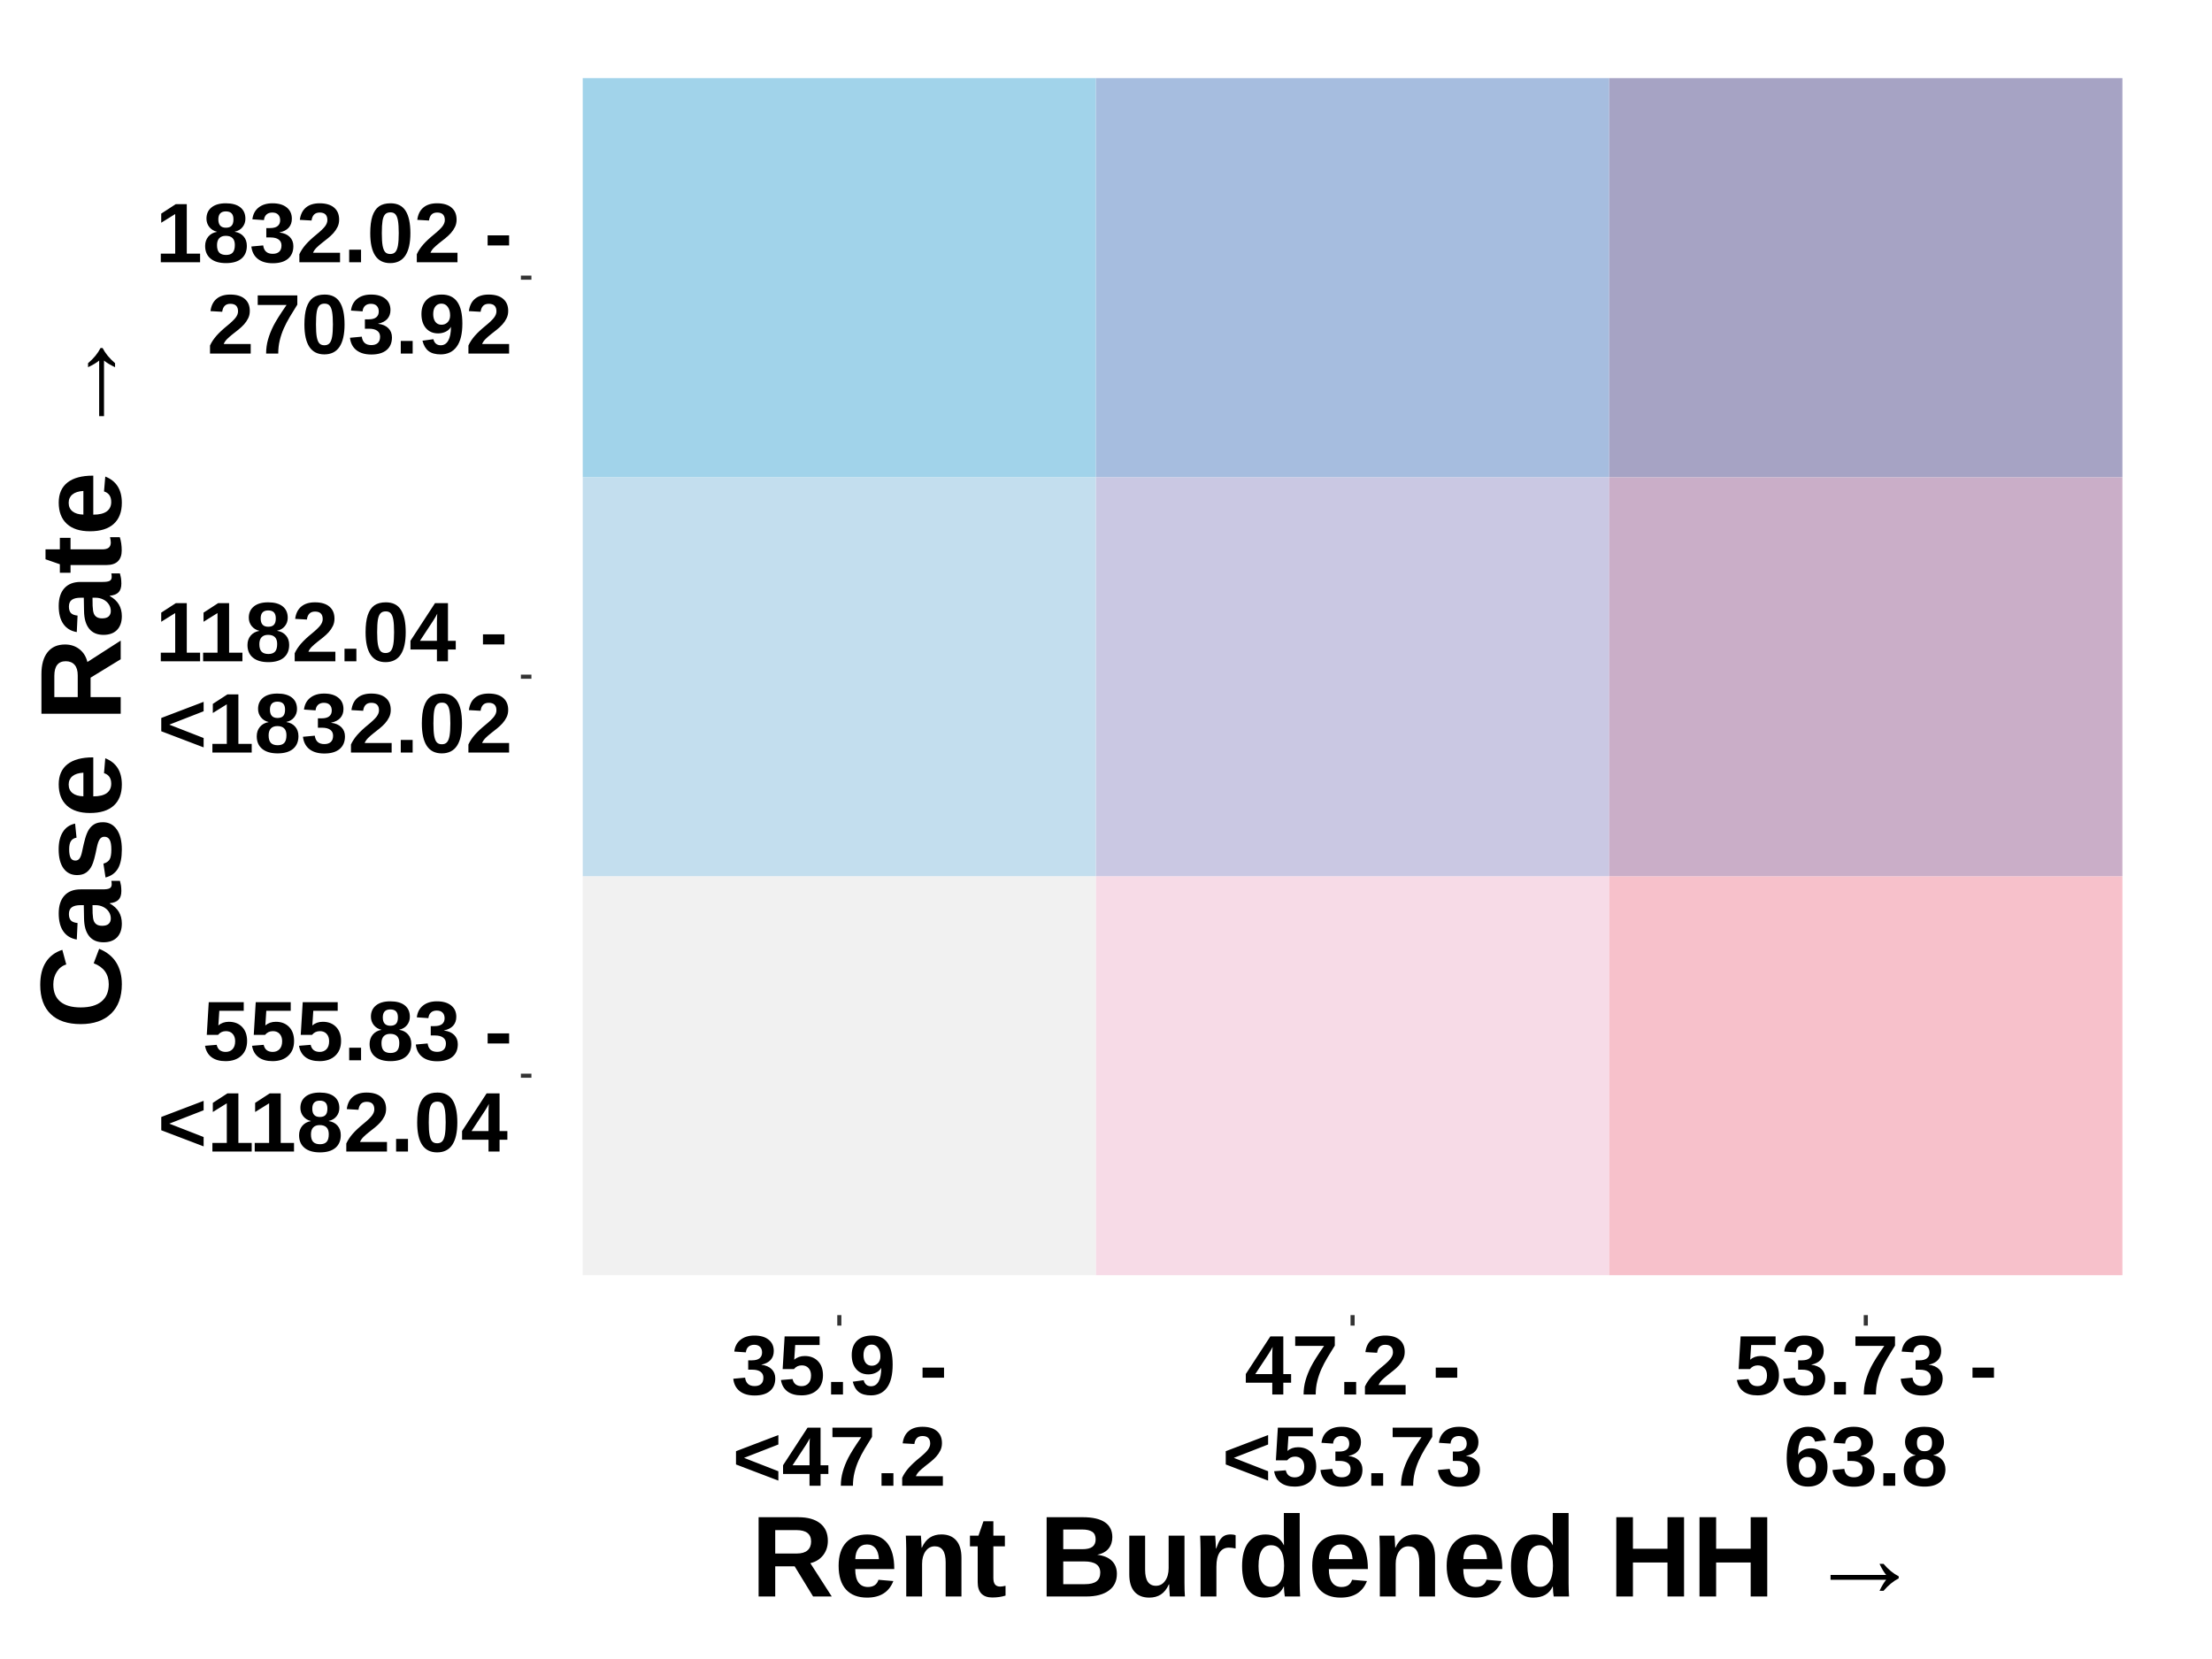
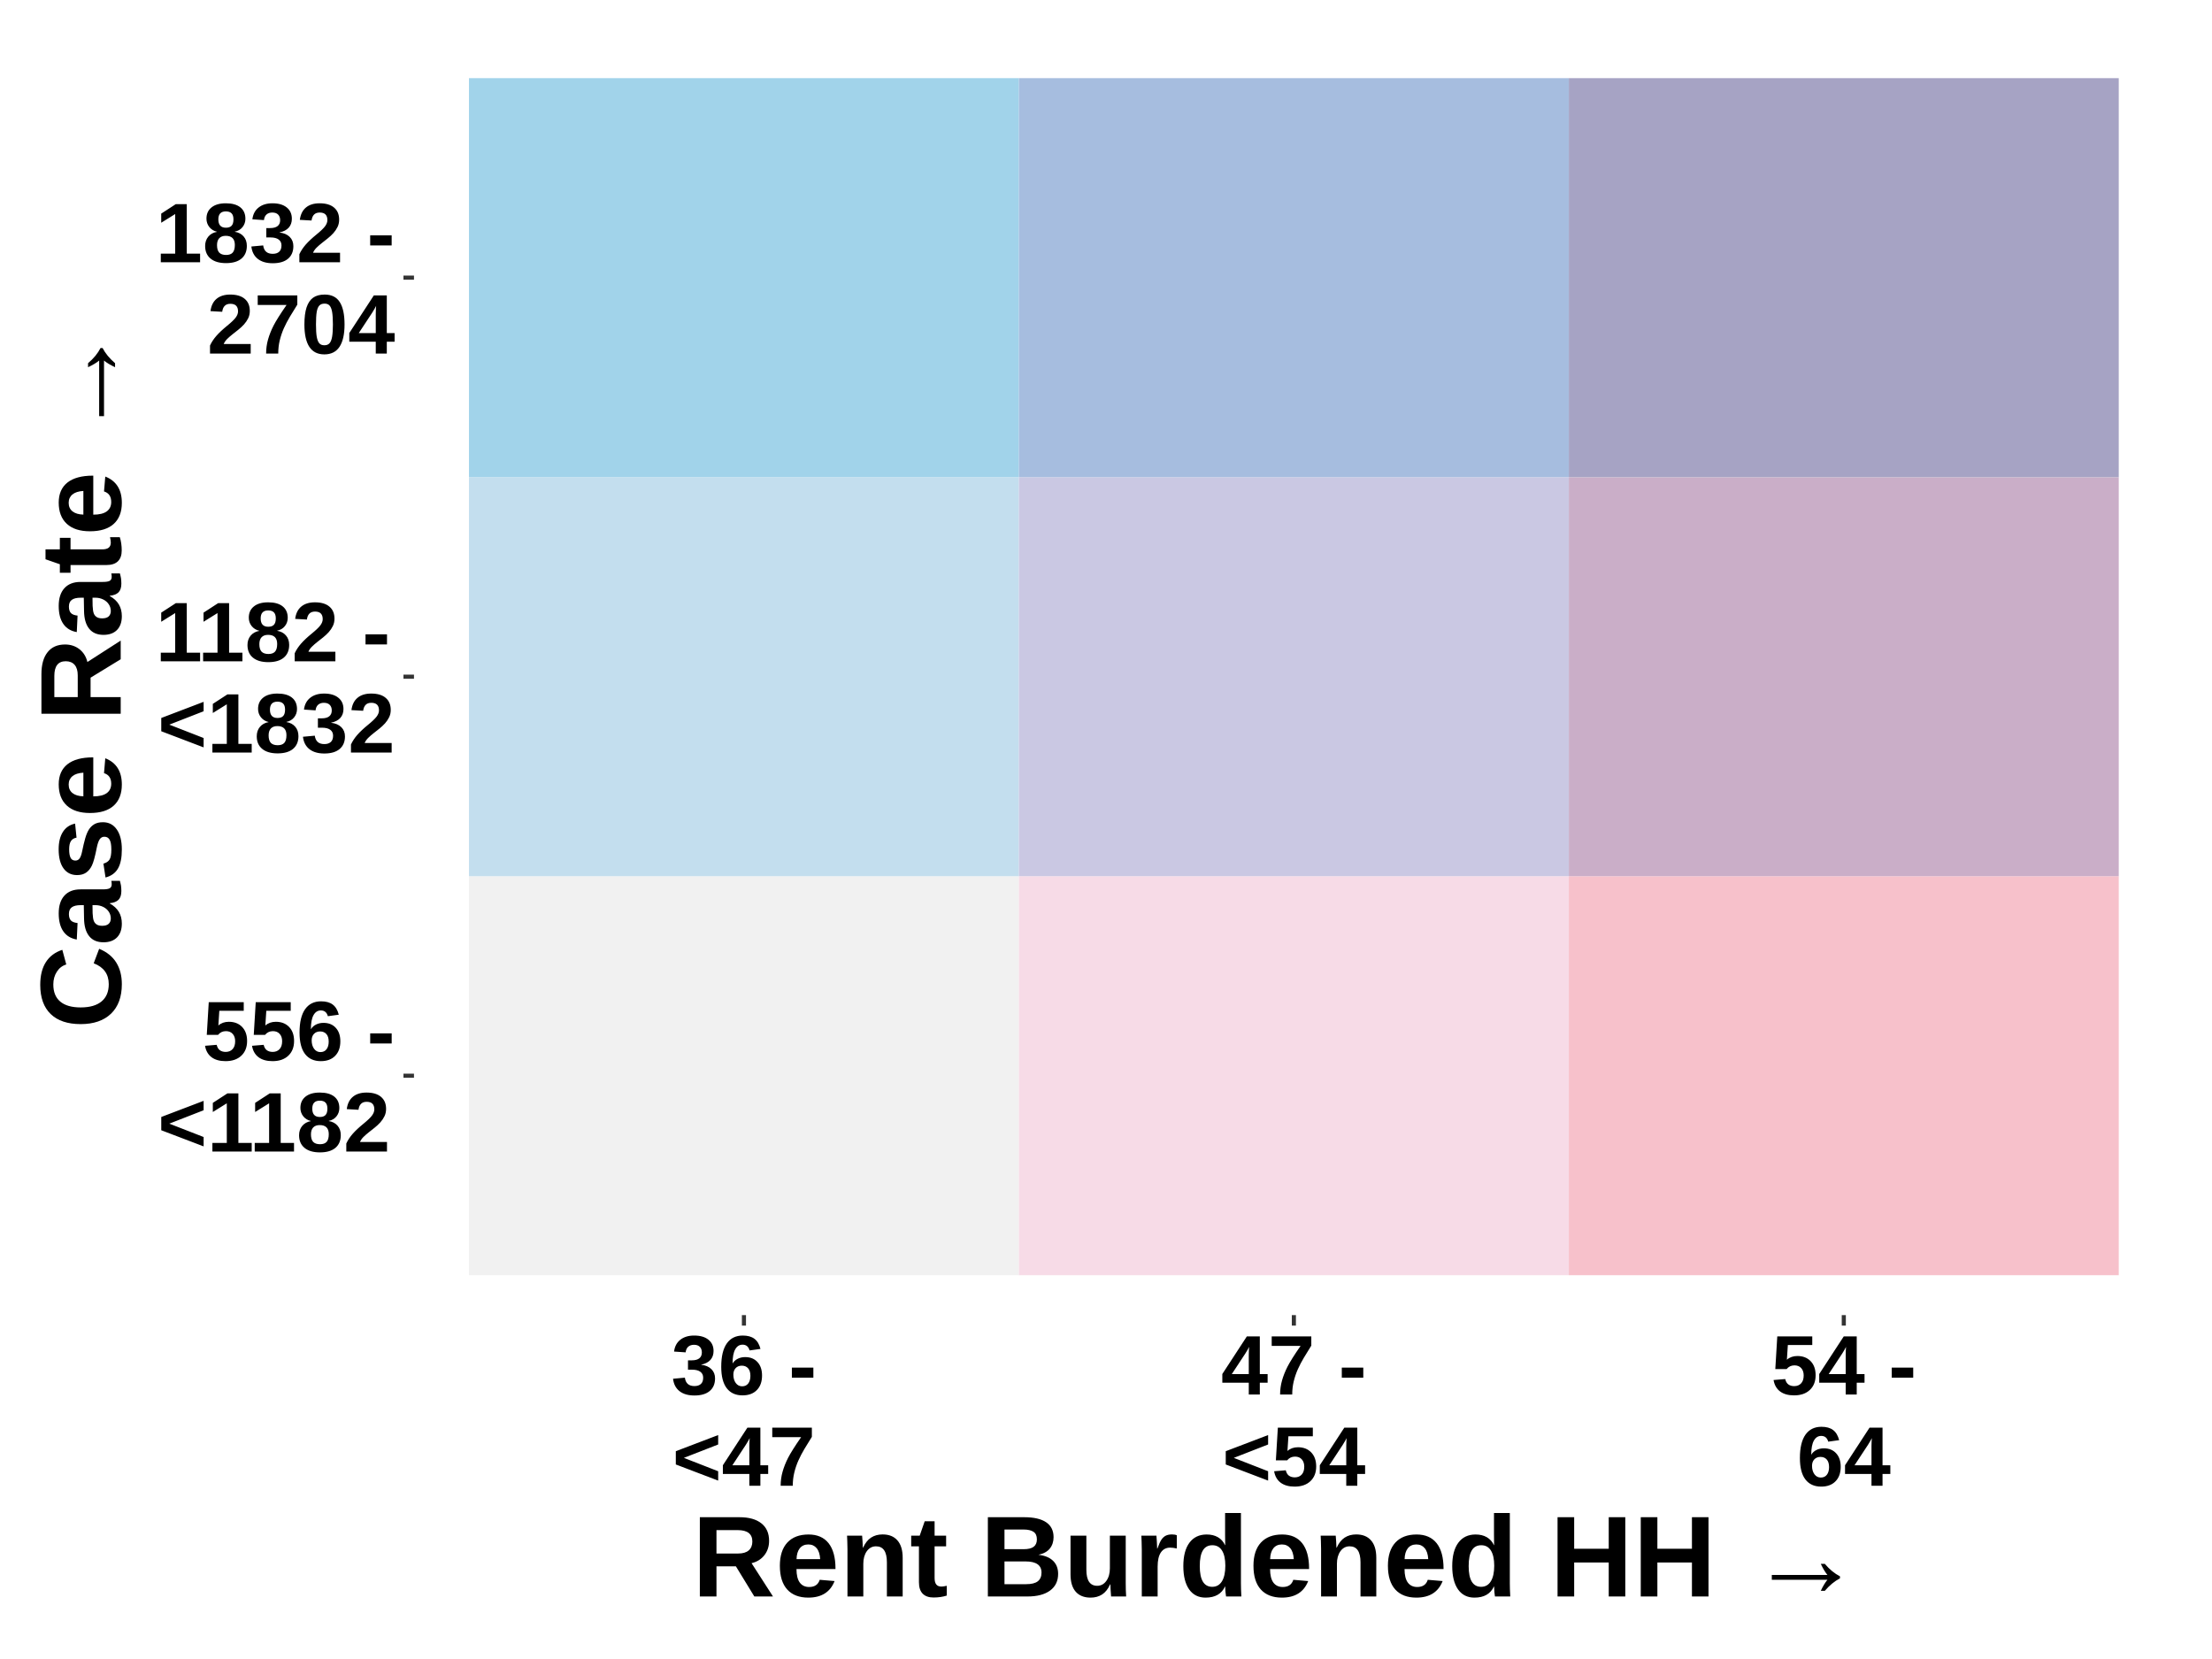
<svg xmlns="http://www.w3.org/2000/svg" viewBox="0 0 576.00 432.00">
  <defs>
    <style type="text/css">
    line, polyline, polygon, path, rect, circle {
      fill: none;
      stroke: #000000;
      stroke-linecap: round;
      stroke-linejoin: round;
      stroke-miterlimit: 10.00;
    }
  </style>
  </defs>
  <rect width="100%" height="100%" style="stroke: none; fill: none;" />
  <rect x="0.00" y="0.00" width="576.00" height="432.00" style="stroke-width: 1.07; stroke: none;" />
  <defs>
-     <clipPath id="cpMTM4LjM4fDU2Ni4wNHwzNDIuNDV8OS45Ng==">
-       <rect x="138.38" y="9.96" width="427.66" height="332.49" />
+     <clipPath id="cpMTA3LjgwfDU2Ni4wNHwzNDIuNDV8OS45Ng==">
+       <rect x="107.80" y="9.96" width="458.24" height="332.49" />
    </clipPath>
  </defs>
-   <rect x="151.74" y="228.16" width="133.64" height="103.90" style="stroke-width: 0.21; stroke: none; stroke-linecap: square; stroke-linejoin: miter; fill: #F1F1F1;" clip-path="url(#cpMTM4LjM4fDU2Ni4wNHwzNDIuNDV8OS45Ng==)" />
-   <rect x="151.74" y="124.26" width="133.64" height="103.90" style="stroke-width: 0.21; stroke: none; stroke-linecap: square; stroke-linejoin: miter; fill: #C3DEEE;" clip-path="url(#cpMTM4LjM4fDU2Ni4wNHwzNDIuNDV8OS45Ng==)" />
-   <rect x="151.74" y="20.35" width="133.64" height="103.90" style="stroke-width: 0.21; stroke: none; stroke-linecap: square; stroke-linejoin: miter; fill: #A1D3EA;" clip-path="url(#cpMTM4LjM4fDU2Ni4wNHwzNDIuNDV8OS45Ng==)" />
-   <rect x="285.39" y="228.16" width="133.64" height="103.90" style="stroke-width: 0.21; stroke: none; stroke-linecap: square; stroke-linejoin: miter; fill: #F7DBE7;" clip-path="url(#cpMTM4LjM4fDU2Ni4wNHwzNDIuNDV8OS45Ng==)" />
-   <rect x="285.39" y="124.26" width="133.64" height="103.90" style="stroke-width: 0.21; stroke: none; stroke-linecap: square; stroke-linejoin: miter; fill: #CAC8E3;" clip-path="url(#cpMTM4LjM4fDU2Ni4wNHwzNDIuNDV8OS45Ng==)" />
-   <rect x="285.39" y="20.35" width="133.64" height="103.90" style="stroke-width: 0.21; stroke: none; stroke-linecap: square; stroke-linejoin: miter; fill: #A6BDDF;" clip-path="url(#cpMTM4LjM4fDU2Ni4wNHwzNDIuNDV8OS45Ng==)" />
-   <rect x="419.03" y="228.16" width="133.64" height="103.90" style="stroke-width: 0.21; stroke: none; stroke-linecap: square; stroke-linejoin: miter; fill: #F7C1CB;" clip-path="url(#cpMTM4LjM4fDU2Ni4wNHwzNDIuNDV8OS45Ng==)" />
-   <rect x="419.03" y="124.26" width="133.64" height="103.90" style="stroke-width: 0.21; stroke: none; stroke-linecap: square; stroke-linejoin: miter; fill: #CAAEC8;" clip-path="url(#cpMTM4LjM4fDU2Ni4wNHwzNDIuNDV8OS45Ng==)" />
-   <rect x="419.03" y="20.35" width="133.64" height="103.90" style="stroke-width: 0.21; stroke: none; stroke-linecap: square; stroke-linejoin: miter; fill: #A6A3C4;" clip-path="url(#cpMTM4LjM4fDU2Ni4wNHwzNDIuNDV8OS45Ng==)" />
+   <rect x="122.12" y="228.16" width="143.20" height="103.90" style="stroke-width: 0.21; stroke: none; stroke-linecap: square; stroke-linejoin: miter; fill: #F1F1F1;" clip-path="url(#cpMTA3LjgwfDU2Ni4wNHwzNDIuNDV8OS45Ng==)" />
+   <rect x="122.12" y="124.26" width="143.20" height="103.90" style="stroke-width: 0.21; stroke: none; stroke-linecap: square; stroke-linejoin: miter; fill: #C3DEEE;" clip-path="url(#cpMTA3LjgwfDU2Ni4wNHwzNDIuNDV8OS45Ng==)" />
+   <rect x="122.12" y="20.35" width="143.20" height="103.90" style="stroke-width: 0.21; stroke: none; stroke-linecap: square; stroke-linejoin: miter; fill: #A1D3EA;" clip-path="url(#cpMTA3LjgwfDU2Ni4wNHwzNDIuNDV8OS45Ng==)" />
+   <rect x="265.32" y="228.16" width="143.20" height="103.90" style="stroke-width: 0.21; stroke: none; stroke-linecap: square; stroke-linejoin: miter; fill: #F7DBE7;" clip-path="url(#cpMTA3LjgwfDU2Ni4wNHwzNDIuNDV8OS45Ng==)" />
+   <rect x="265.32" y="124.26" width="143.20" height="103.90" style="stroke-width: 0.21; stroke: none; stroke-linecap: square; stroke-linejoin: miter; fill: #CAC8E3;" clip-path="url(#cpMTA3LjgwfDU2Ni4wNHwzNDIuNDV8OS45Ng==)" />
+   <rect x="265.32" y="20.35" width="143.20" height="103.90" style="stroke-width: 0.21; stroke: none; stroke-linecap: square; stroke-linejoin: miter; fill: #A6BDDF;" clip-path="url(#cpMTA3LjgwfDU2Ni4wNHwzNDIuNDV8OS45Ng==)" />
+   <rect x="408.52" y="228.16" width="143.20" height="103.90" style="stroke-width: 0.21; stroke: none; stroke-linecap: square; stroke-linejoin: miter; fill: #F7C1CB;" clip-path="url(#cpMTA3LjgwfDU2Ni4wNHwzNDIuNDV8OS45Ng==)" />
+   <rect x="408.52" y="124.26" width="143.20" height="103.90" style="stroke-width: 0.21; stroke: none; stroke-linecap: square; stroke-linejoin: miter; fill: #CAAEC8;" clip-path="url(#cpMTA3LjgwfDU2Ni4wNHwzNDIuNDV8OS45Ng==)" />
+   <rect x="408.52" y="20.35" width="143.20" height="103.90" style="stroke-width: 0.21; stroke: none; stroke-linecap: square; stroke-linejoin: miter; fill: #A6A3C4;" clip-path="url(#cpMTA3LjgwfDU2Ni4wNHwzNDIuNDV8OS45Ng==)" />
  <defs>
    <clipPath id="cpMC4wMHw1NzYuMDB8NDMyLjAwfDAuMDA=">
      <rect x="0.00" y="0.00" width="576.00" height="432.00" />
    </clipPath>
  </defs>
  <g clip-path="url(#cpMC4wMHw1NzYuMDB8NDMyLjAwfDAuMDA=)">
-     <text x="52.72" y="276.10" style="font-size: 22.00px; font-weight: bold; font-family: Arial;" textLength="80.73px" lengthAdjust="spacingAndGlyphs">555.83 -</text>
+     <text x="52.72" y="276.10" style="font-size: 22.00px; font-weight: bold; font-family: Arial;" textLength="50.14px" lengthAdjust="spacingAndGlyphs">556 -</text>
  </g>
  <g clip-path="url(#cpMC4wMHw1NzYuMDB8NDMyLjAwfDAuMDA=)">
-     <text x="41.07" y="299.86" style="font-size: 22.00px; font-weight: bold; font-family: Arial;" textLength="92.37px" lengthAdjust="spacingAndGlyphs">&lt;1182.04</text>
+     <text x="41.07" y="299.86" style="font-size: 22.00px; font-weight: bold; font-family: Arial;" textLength="61.79px" lengthAdjust="spacingAndGlyphs">&lt;1182</text>
  </g>
  <g clip-path="url(#cpMC4wMHw1NzYuMDB8NDMyLjAwfDAuMDA=)">
-     <text x="40.48" y="172.20" style="font-size: 22.00px; font-weight: bold; font-family: Arial;" textLength="92.96px" lengthAdjust="spacingAndGlyphs">1182.04 -</text>
+     <text x="40.48" y="172.20" style="font-size: 22.00px; font-weight: bold; font-family: Arial;" textLength="62.38px" lengthAdjust="spacingAndGlyphs">1182 -</text>
  </g>
  <g clip-path="url(#cpMC4wMHw1NzYuMDB8NDMyLjAwfDAuMDA=)">
-     <text x="41.07" y="195.96" style="font-size: 22.00px; font-weight: bold; font-family: Arial;" textLength="92.37px" lengthAdjust="spacingAndGlyphs">&lt;1832.02</text>
+     <text x="41.07" y="195.96" style="font-size: 22.00px; font-weight: bold; font-family: Arial;" textLength="61.79px" lengthAdjust="spacingAndGlyphs">&lt;1832</text>
  </g>
  <g clip-path="url(#cpMC4wMHw1NzYuMDB8NDMyLjAwfDAuMDA=)">
-     <text x="40.48" y="68.30" style="font-size: 22.00px; font-weight: bold; font-family: Arial;" textLength="92.96px" lengthAdjust="spacingAndGlyphs">1832.02 -</text>
+     <text x="40.48" y="68.30" style="font-size: 22.00px; font-weight: bold; font-family: Arial;" textLength="62.38px" lengthAdjust="spacingAndGlyphs">1832 -</text>
  </g>
  <g clip-path="url(#cpMC4wMHw1NzYuMDB8NDMyLjAwfDAuMDA=)">
-     <text x="53.92" y="92.06" style="font-size: 22.00px; font-weight: bold; font-family: Arial;" textLength="79.52px" lengthAdjust="spacingAndGlyphs">2703.92</text>
+     <text x="53.92" y="92.06" style="font-size: 22.00px; font-weight: bold; font-family: Arial;" textLength="48.94px" lengthAdjust="spacingAndGlyphs">2704</text>
  </g>
-   <polyline points="135.64,280.11 138.38,280.11 " style="stroke-width: 1.07; stroke: #333333; stroke-linecap: butt;" clip-path="url(#cpMC4wMHw1NzYuMDB8NDMyLjAwfDAuMDA=)" />
-   <polyline points="135.64,176.21 138.38,176.21 " style="stroke-width: 1.07; stroke: #333333; stroke-linecap: butt;" clip-path="url(#cpMC4wMHw1NzYuMDB8NDMyLjAwfDAuMDA=)" />
-   <polyline points="135.64,72.30 138.38,72.30 " style="stroke-width: 1.07; stroke: #333333; stroke-linecap: butt;" clip-path="url(#cpMC4wMHw1NzYuMDB8NDMyLjAwfDAuMDA=)" />
-   <polyline points="218.56,345.19 218.56,342.45 " style="stroke-width: 1.07; stroke: #333333; stroke-linecap: butt;" clip-path="url(#cpMC4wMHw1NzYuMDB8NDMyLjAwfDAuMDA=)" />
-   <polyline points="352.21,345.19 352.21,342.45 " style="stroke-width: 1.07; stroke: #333333; stroke-linecap: butt;" clip-path="url(#cpMC4wMHw1NzYuMDB8NDMyLjAwfDAuMDA=)" />
-   <polyline points="485.85,345.19 485.85,342.45 " style="stroke-width: 1.07; stroke: #333333; stroke-linecap: butt;" clip-path="url(#cpMC4wMHw1NzYuMDB8NDMyLjAwfDAuMDA=)" />
+   <polyline points="105.06,280.11 107.80,280.11 " style="stroke-width: 1.07; stroke: #333333; stroke-linecap: butt;" clip-path="url(#cpMC4wMHw1NzYuMDB8NDMyLjAwfDAuMDA=)" />
+   <polyline points="105.06,176.21 107.80,176.21 " style="stroke-width: 1.07; stroke: #333333; stroke-linecap: butt;" clip-path="url(#cpMC4wMHw1NzYuMDB8NDMyLjAwfDAuMDA=)" />
+   <polyline points="105.06,72.30 107.80,72.30 " style="stroke-width: 1.07; stroke: #333333; stroke-linecap: butt;" clip-path="url(#cpMC4wMHw1NzYuMDB8NDMyLjAwfDAuMDA=)" />
+   <polyline points="193.72,345.19 193.72,342.45 " style="stroke-width: 1.07; stroke: #333333; stroke-linecap: butt;" clip-path="url(#cpMC4wMHw1NzYuMDB8NDMyLjAwfDAuMDA=)" />
+   <polyline points="336.92,345.19 336.92,342.45 " style="stroke-width: 1.07; stroke: #333333; stroke-linecap: butt;" clip-path="url(#cpMC4wMHw1NzYuMDB8NDMyLjAwfDAuMDA=)" />
+   <polyline points="480.12,345.19 480.12,342.45 " style="stroke-width: 1.07; stroke: #333333; stroke-linecap: butt;" clip-path="url(#cpMC4wMHw1NzYuMDB8NDMyLjAwfDAuMDA=)" />
  <g clip-path="url(#cpMC4wMHw1NzYuMDB8NDMyLjAwfDAuMDA=)">
-     <text x="190.44" y="363.13" style="font-size: 22.00px; font-weight: bold; font-family: Arial;" textLength="56.26px" lengthAdjust="spacingAndGlyphs">35.9 -</text>
+     <text x="174.76" y="363.13" style="font-size: 22.00px; font-weight: bold; font-family: Arial;" textLength="37.91px" lengthAdjust="spacingAndGlyphs">36 -</text>
  </g>
  <g clip-path="url(#cpMC4wMHw1NzYuMDB8NDMyLjAwfDAuMDA=)">
-     <text x="190.73" y="386.89" style="font-size: 22.00px; font-weight: bold; font-family: Arial;" textLength="55.67px" lengthAdjust="spacingAndGlyphs">&lt;47.2</text>
+     <text x="175.06" y="386.89" style="font-size: 22.00px; font-weight: bold; font-family: Arial;" textLength="37.32px" lengthAdjust="spacingAndGlyphs">&lt;47</text>
  </g>
  <g clip-path="url(#cpMC4wMHw1NzYuMDB8NDMyLjAwfDAuMDA=)">
-     <text x="324.08" y="363.13" style="font-size: 22.00px; font-weight: bold; font-family: Arial;" textLength="56.26px" lengthAdjust="spacingAndGlyphs">47.2 -</text>
+     <text x="317.96" y="363.13" style="font-size: 22.00px; font-weight: bold; font-family: Arial;" textLength="37.91px" lengthAdjust="spacingAndGlyphs">47 -</text>
  </g>
  <g clip-path="url(#cpMC4wMHw1NzYuMDB8NDMyLjAwfDAuMDA=)">
-     <text x="318.26" y="386.89" style="font-size: 22.00px; font-weight: bold; font-family: Arial;" textLength="67.90px" lengthAdjust="spacingAndGlyphs">&lt;53.73</text>
+     <text x="318.26" y="386.89" style="font-size: 22.00px; font-weight: bold; font-family: Arial;" textLength="37.32px" lengthAdjust="spacingAndGlyphs">&lt;54</text>
  </g>
  <g clip-path="url(#cpMC4wMHw1NzYuMDB8NDMyLjAwfDAuMDA=)">
-     <text x="451.61" y="363.13" style="font-size: 22.00px; font-weight: bold; font-family: Arial;" textLength="68.49px" lengthAdjust="spacingAndGlyphs">53.73 -</text>
+     <text x="461.16" y="363.13" style="font-size: 22.00px; font-weight: bold; font-family: Arial;" textLength="37.91px" lengthAdjust="spacingAndGlyphs">54 -</text>
  </g>
  <g clip-path="url(#cpMC4wMHw1NzYuMDB8NDMyLjAwfDAuMDA=)">
-     <text x="464.44" y="386.89" style="font-size: 22.00px; font-weight: bold; font-family: Arial;" textLength="42.82px" lengthAdjust="spacingAndGlyphs">63.8</text>
+     <text x="467.88" y="386.89" style="font-size: 22.00px; font-weight: bold; font-family: Arial;" textLength="24.47px" lengthAdjust="spacingAndGlyphs">64</text>
  </g>
  <g clip-path="url(#cpMC4wMHw1NzYuMDB8NDMyLjAwfDAuMDA=)">
-     <text x="195.54" y="415.72" style="font-size: 30.00px; font-weight: bold; font-family: Arial;" textLength="313.34px" lengthAdjust="spacingAndGlyphs">Rent Burdened HH  →</text>
+     <text x="180.24" y="415.72" style="font-size: 30.00px; font-weight: bold; font-family: Arial;" textLength="313.34px" lengthAdjust="spacingAndGlyphs">Rent Burdened HH  →</text>
  </g>
  <g clip-path="url(#cpMC4wMHw1NzYuMDB8NDMyLjAwfDAuMDA=)">
    <text transform="translate(31.43,267.91) rotate(-90)" style="font-size: 30.00px; font-weight: bold; font-family: Arial;" textLength="183.41px" lengthAdjust="spacingAndGlyphs">Case Rate →</text>
  </g>
</svg>
